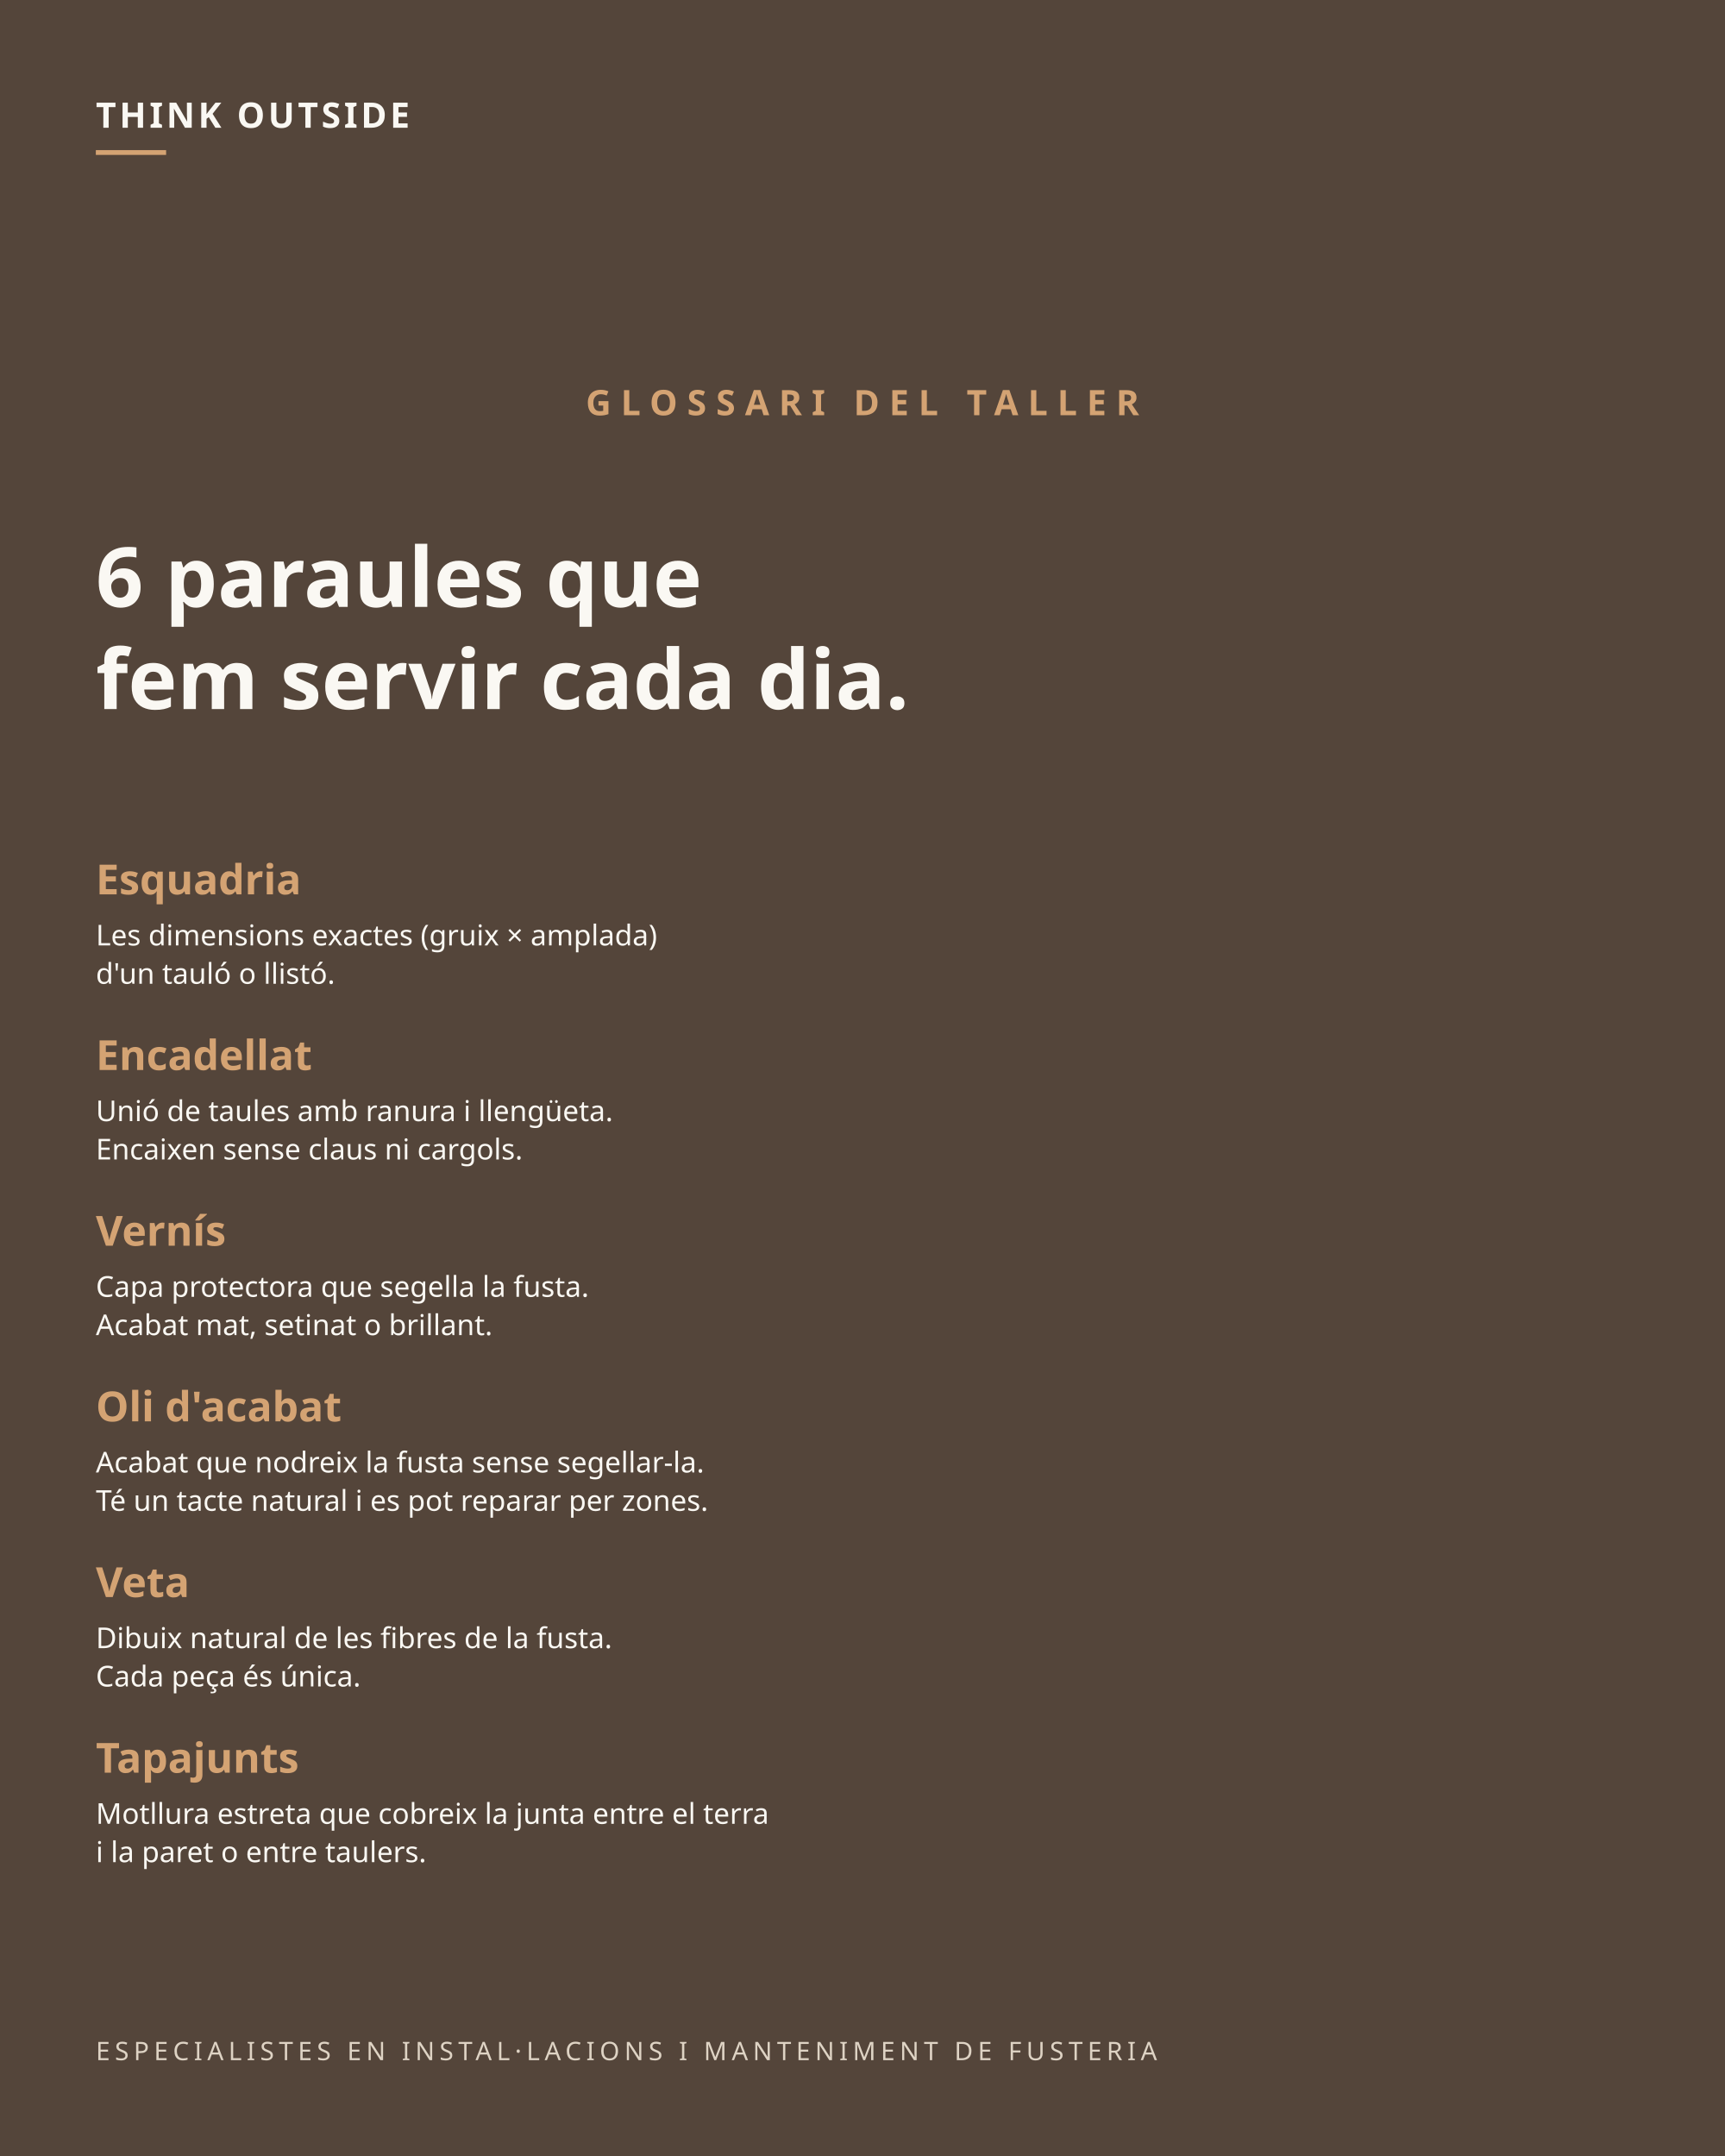
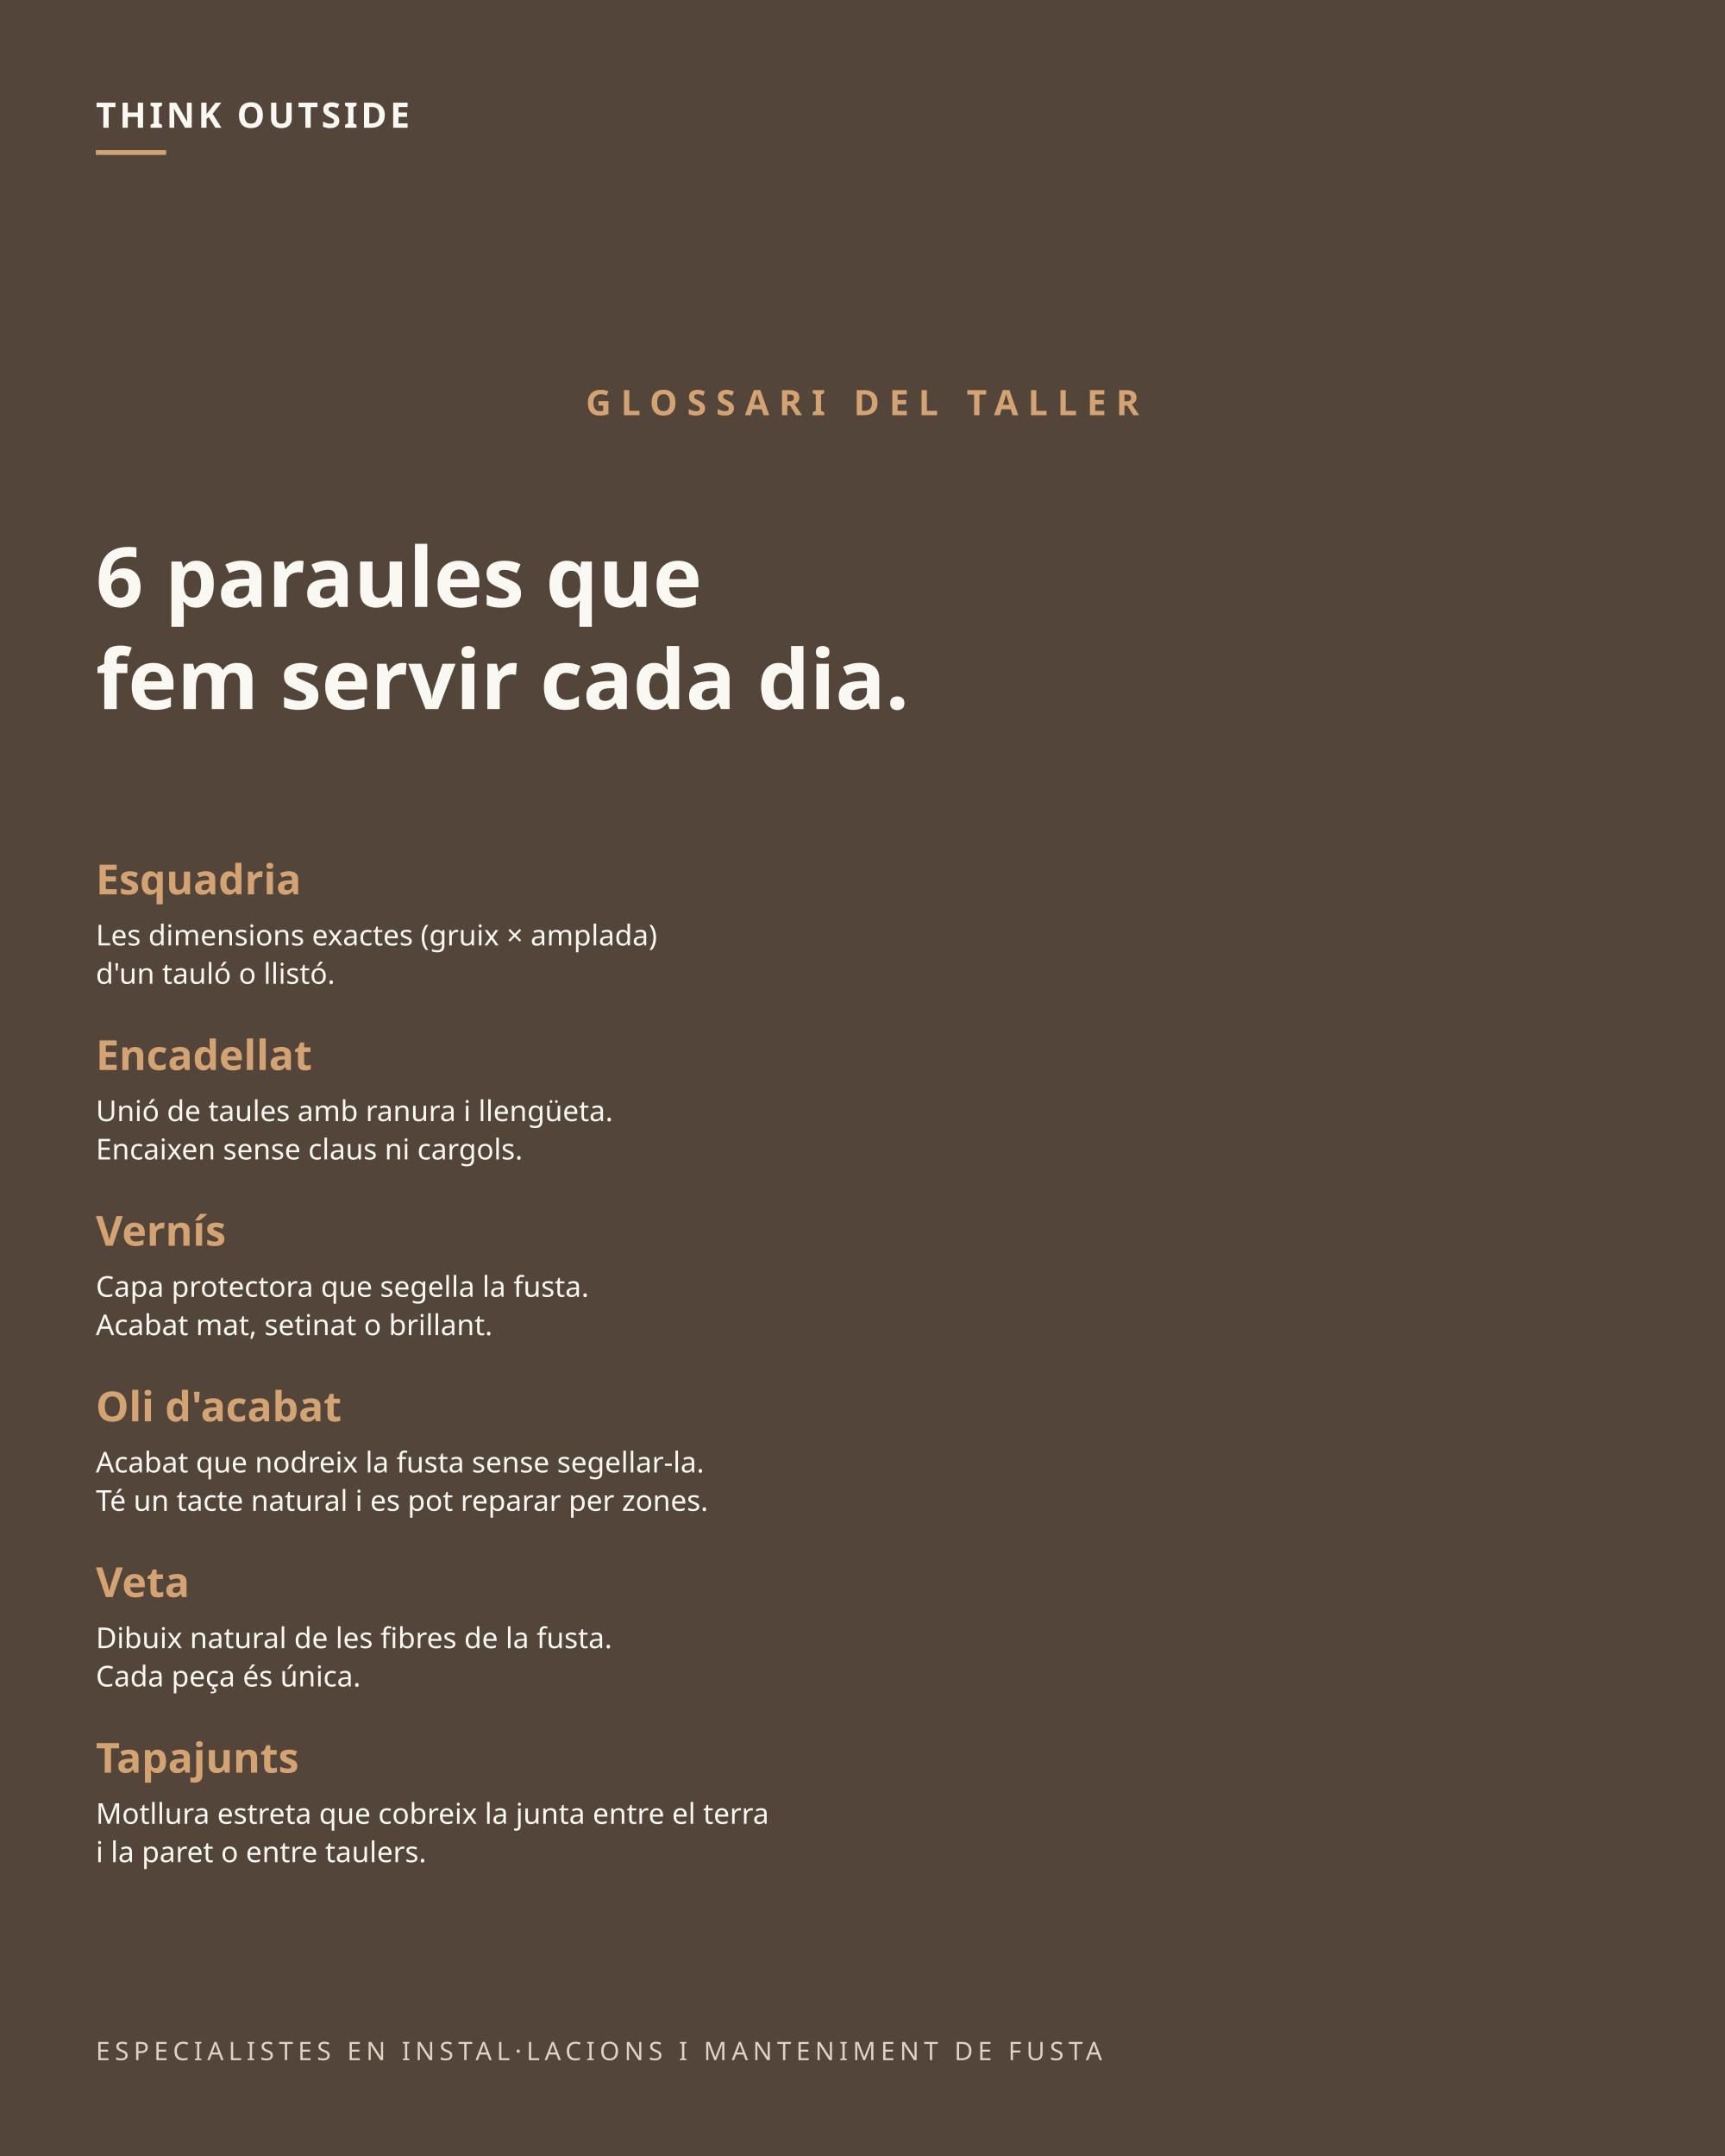
<svg xmlns="http://www.w3.org/2000/svg" viewBox="0 0 1080 1350" width="1080" height="1350" font-family="Raleway, ui-sans-serif, system-ui, sans-serif">
  <rect width="1080" height="1350" fill="#54453A" />
  <g transform="translate(60,80)">
    <text x="0" y="0" font-size="22" font-weight="700" fill="#FAF8F3" letter-spacing="2">THINK OUTSIDE</text>
    <rect x="0" y="14" width="44" height="3" fill="#D4A373" />
  </g>
  <g transform="translate(540,260)" text-anchor="middle">
    <text font-size="22" font-weight="600" fill="#D4A373" letter-spacing="6">GLOSSARI DEL TALLER</text>
  </g>
  <g transform="translate(60,380)">
    <text font-size="52" font-weight="700" fill="#FAF8F3">6 paraules que</text>
    <text y="64" font-size="52" font-weight="700" fill="#FAF8F3">fem servir cada dia.</text>
  </g>
  <g transform="translate(60,560)">
    <g transform="translate(0,0)">
      <text font-size="26" font-weight="700" fill="#D4A373">Esquadria</text>
      <text y="32" font-size="18" font-weight="400" fill="#FAF8F3">Les dimensions exactes (gruix × amplada)</text>
      <text y="56" font-size="18" font-weight="400" fill="#FAF8F3">d'un tauló o llistó.</text>
    </g>
    <g transform="translate(0,110)">
      <text font-size="26" font-weight="700" fill="#D4A373">Encadellat</text>
      <text y="32" font-size="18" font-weight="400" fill="#FAF8F3">Unió de taules amb ranura i llengüeta.</text>
      <text y="56" font-size="18" font-weight="400" fill="#FAF8F3">Encaixen sense claus ni cargols.</text>
    </g>
    <g transform="translate(0,220)">
      <text font-size="26" font-weight="700" fill="#D4A373">Vernís</text>
      <text y="32" font-size="18" font-weight="400" fill="#FAF8F3">Capa protectora que segella la fusta.</text>
      <text y="56" font-size="18" font-weight="400" fill="#FAF8F3">Acabat mat, setinat o brillant.</text>
    </g>
    <g transform="translate(0,330)">
      <text font-size="26" font-weight="700" fill="#D4A373">Oli d'acabat</text>
      <text y="32" font-size="18" font-weight="400" fill="#FAF8F3">Acabat que nodreix la fusta sense segellar-la.</text>
      <text y="56" font-size="18" font-weight="400" fill="#FAF8F3">Té un tacte natural i es pot reparar per zones.</text>
    </g>
    <g transform="translate(0,440)">
      <text font-size="26" font-weight="700" fill="#D4A373">Veta</text>
      <text y="32" font-size="18" font-weight="400" fill="#FAF8F3">Dibuix natural de les fibres de la fusta.</text>
      <text y="56" font-size="18" font-weight="400" fill="#FAF8F3">Cada peça és única.</text>
    </g>
    <g transform="translate(0,550)">
      <text font-size="26" font-weight="700" fill="#D4A373">Tapajunts</text>
      <text y="32" font-size="18" font-weight="400" fill="#FAF8F3">Motllura estreta que cobreix la junta entre el terra</text>
      <text y="56" font-size="18" font-weight="400" fill="#FAF8F3">i la paret o entre taulers.</text>
    </g>
  </g>
  <g transform="translate(60,1290)" font-size="16" font-weight="500" fill="#DED3C4" letter-spacing="3">
-     <text>ESPECIALISTES EN INSTAL·LACIONS I MANTENIMENT DE FUSTERIA</text>
+     <text>ESPECIALISTES EN INSTAL·LACIONS I MANTENIMENT DE FUSTA</text>
  </g>
</svg>
